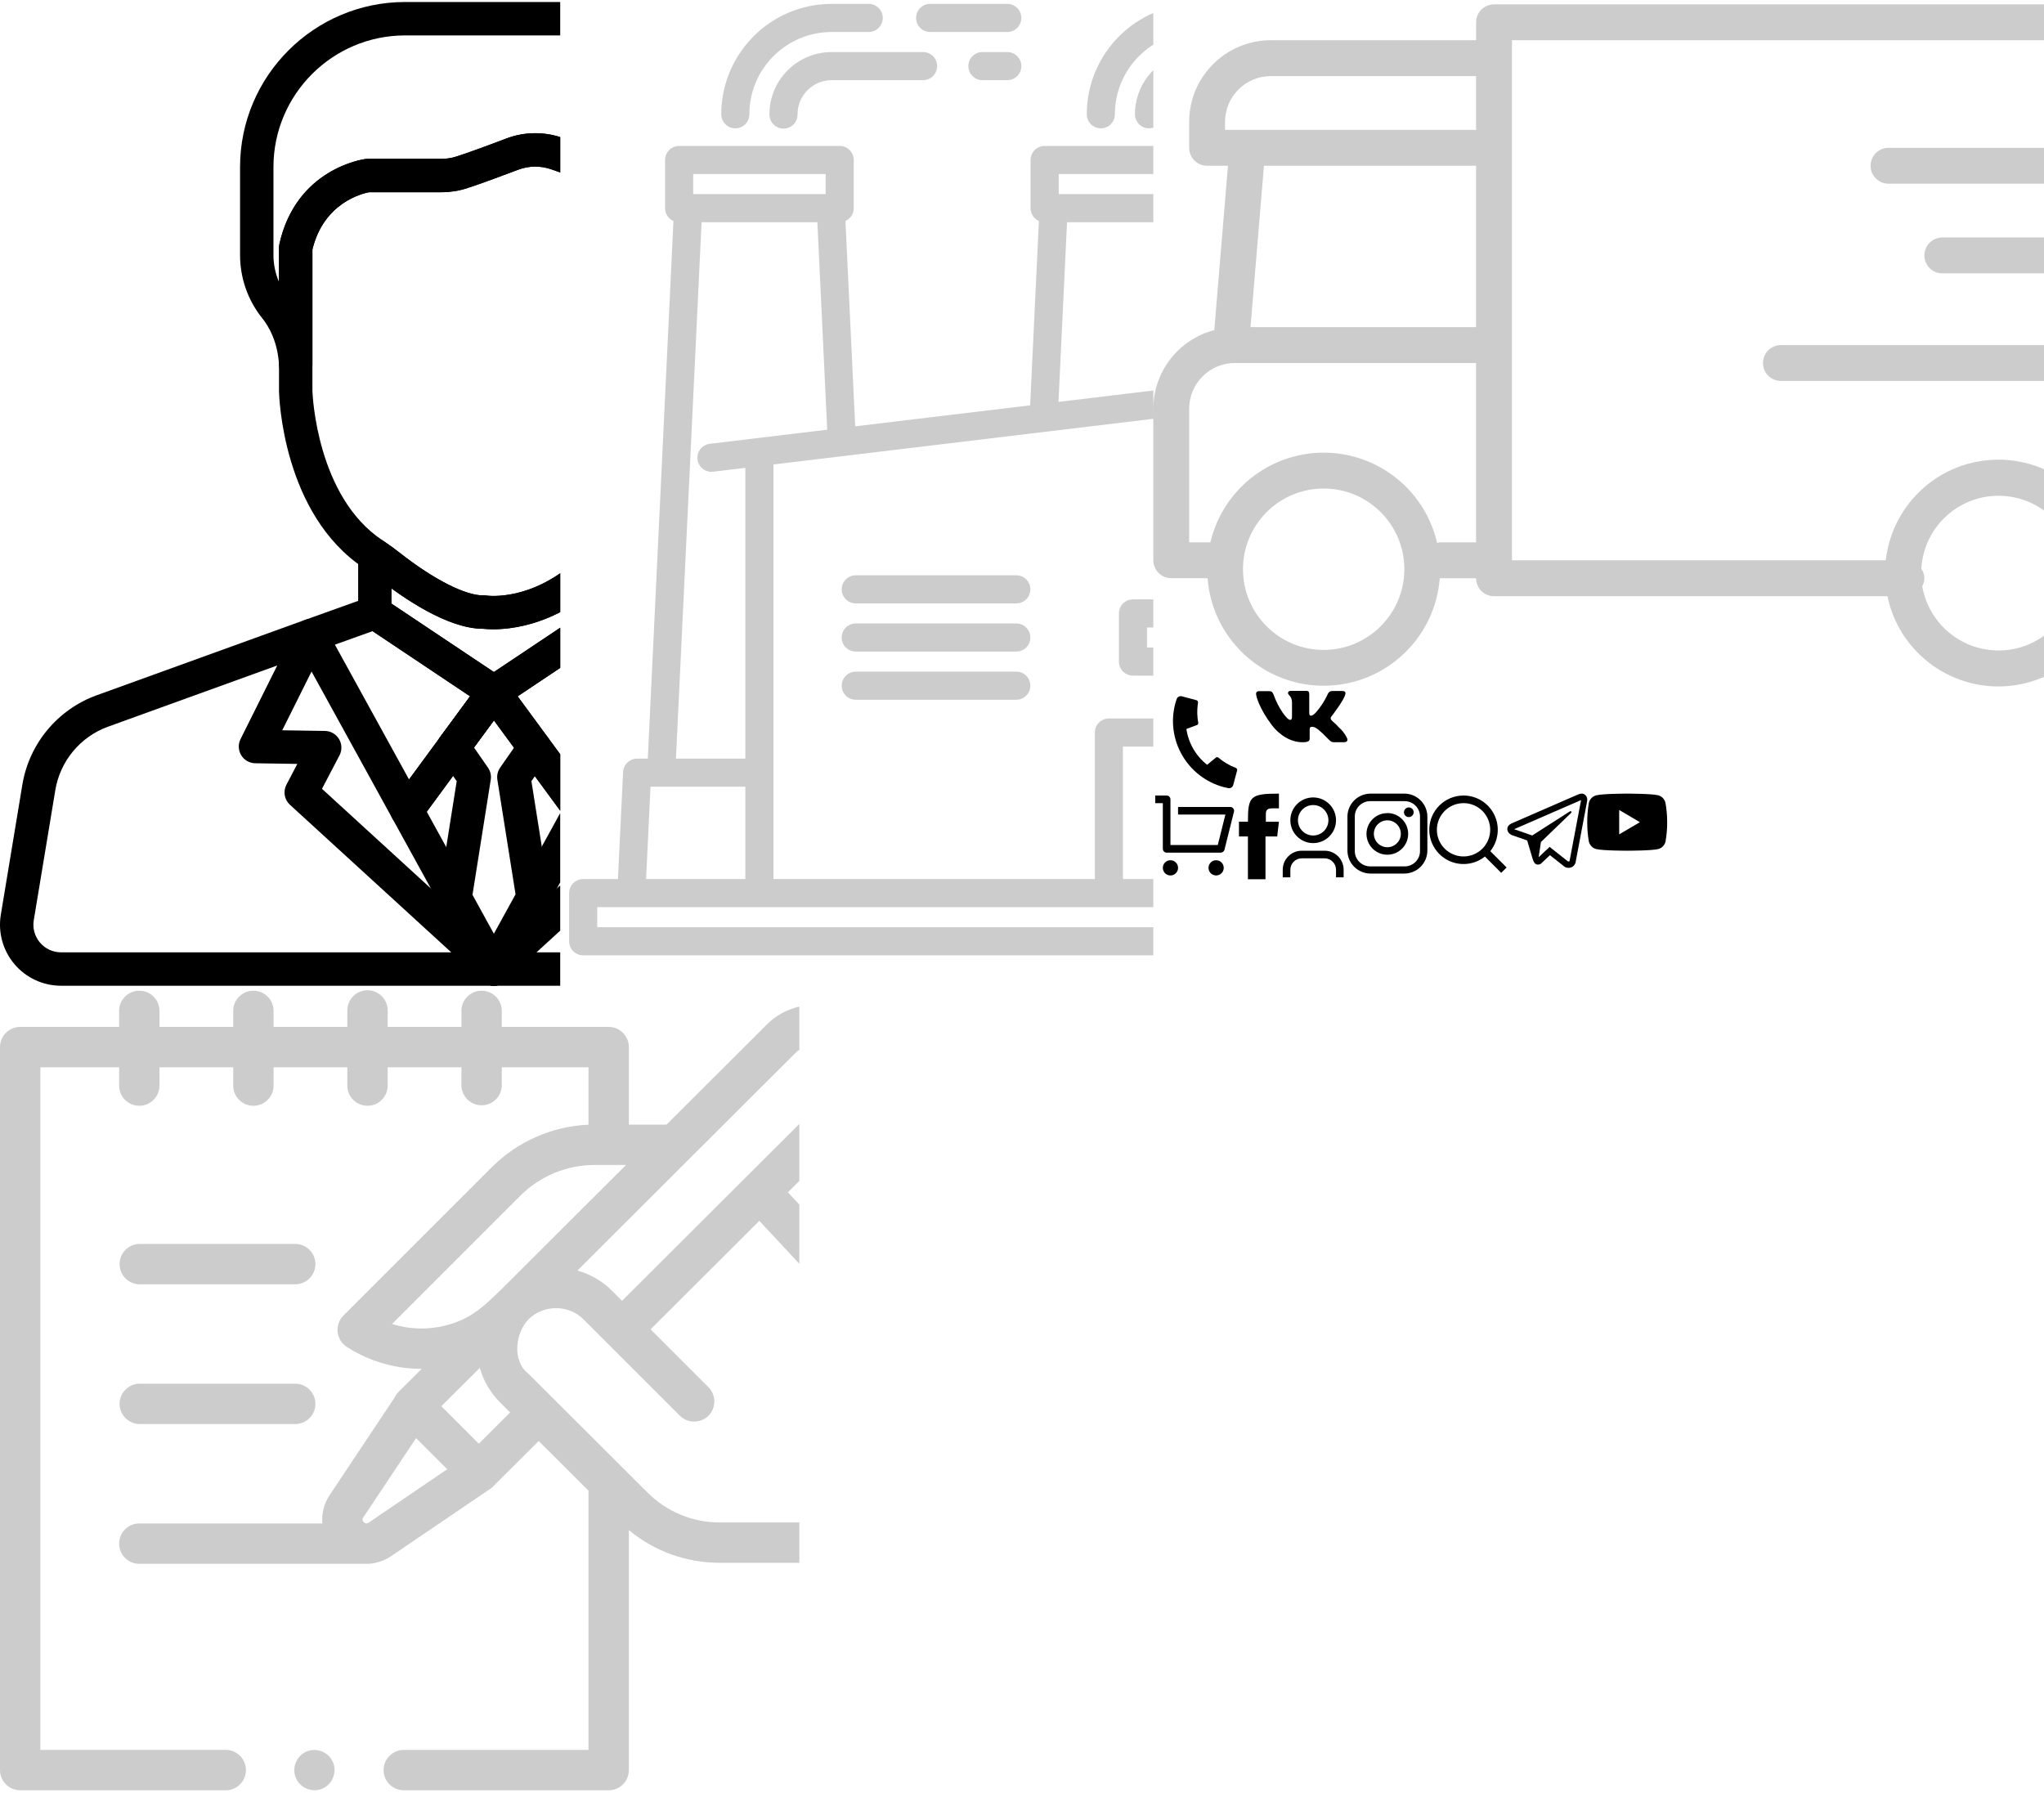
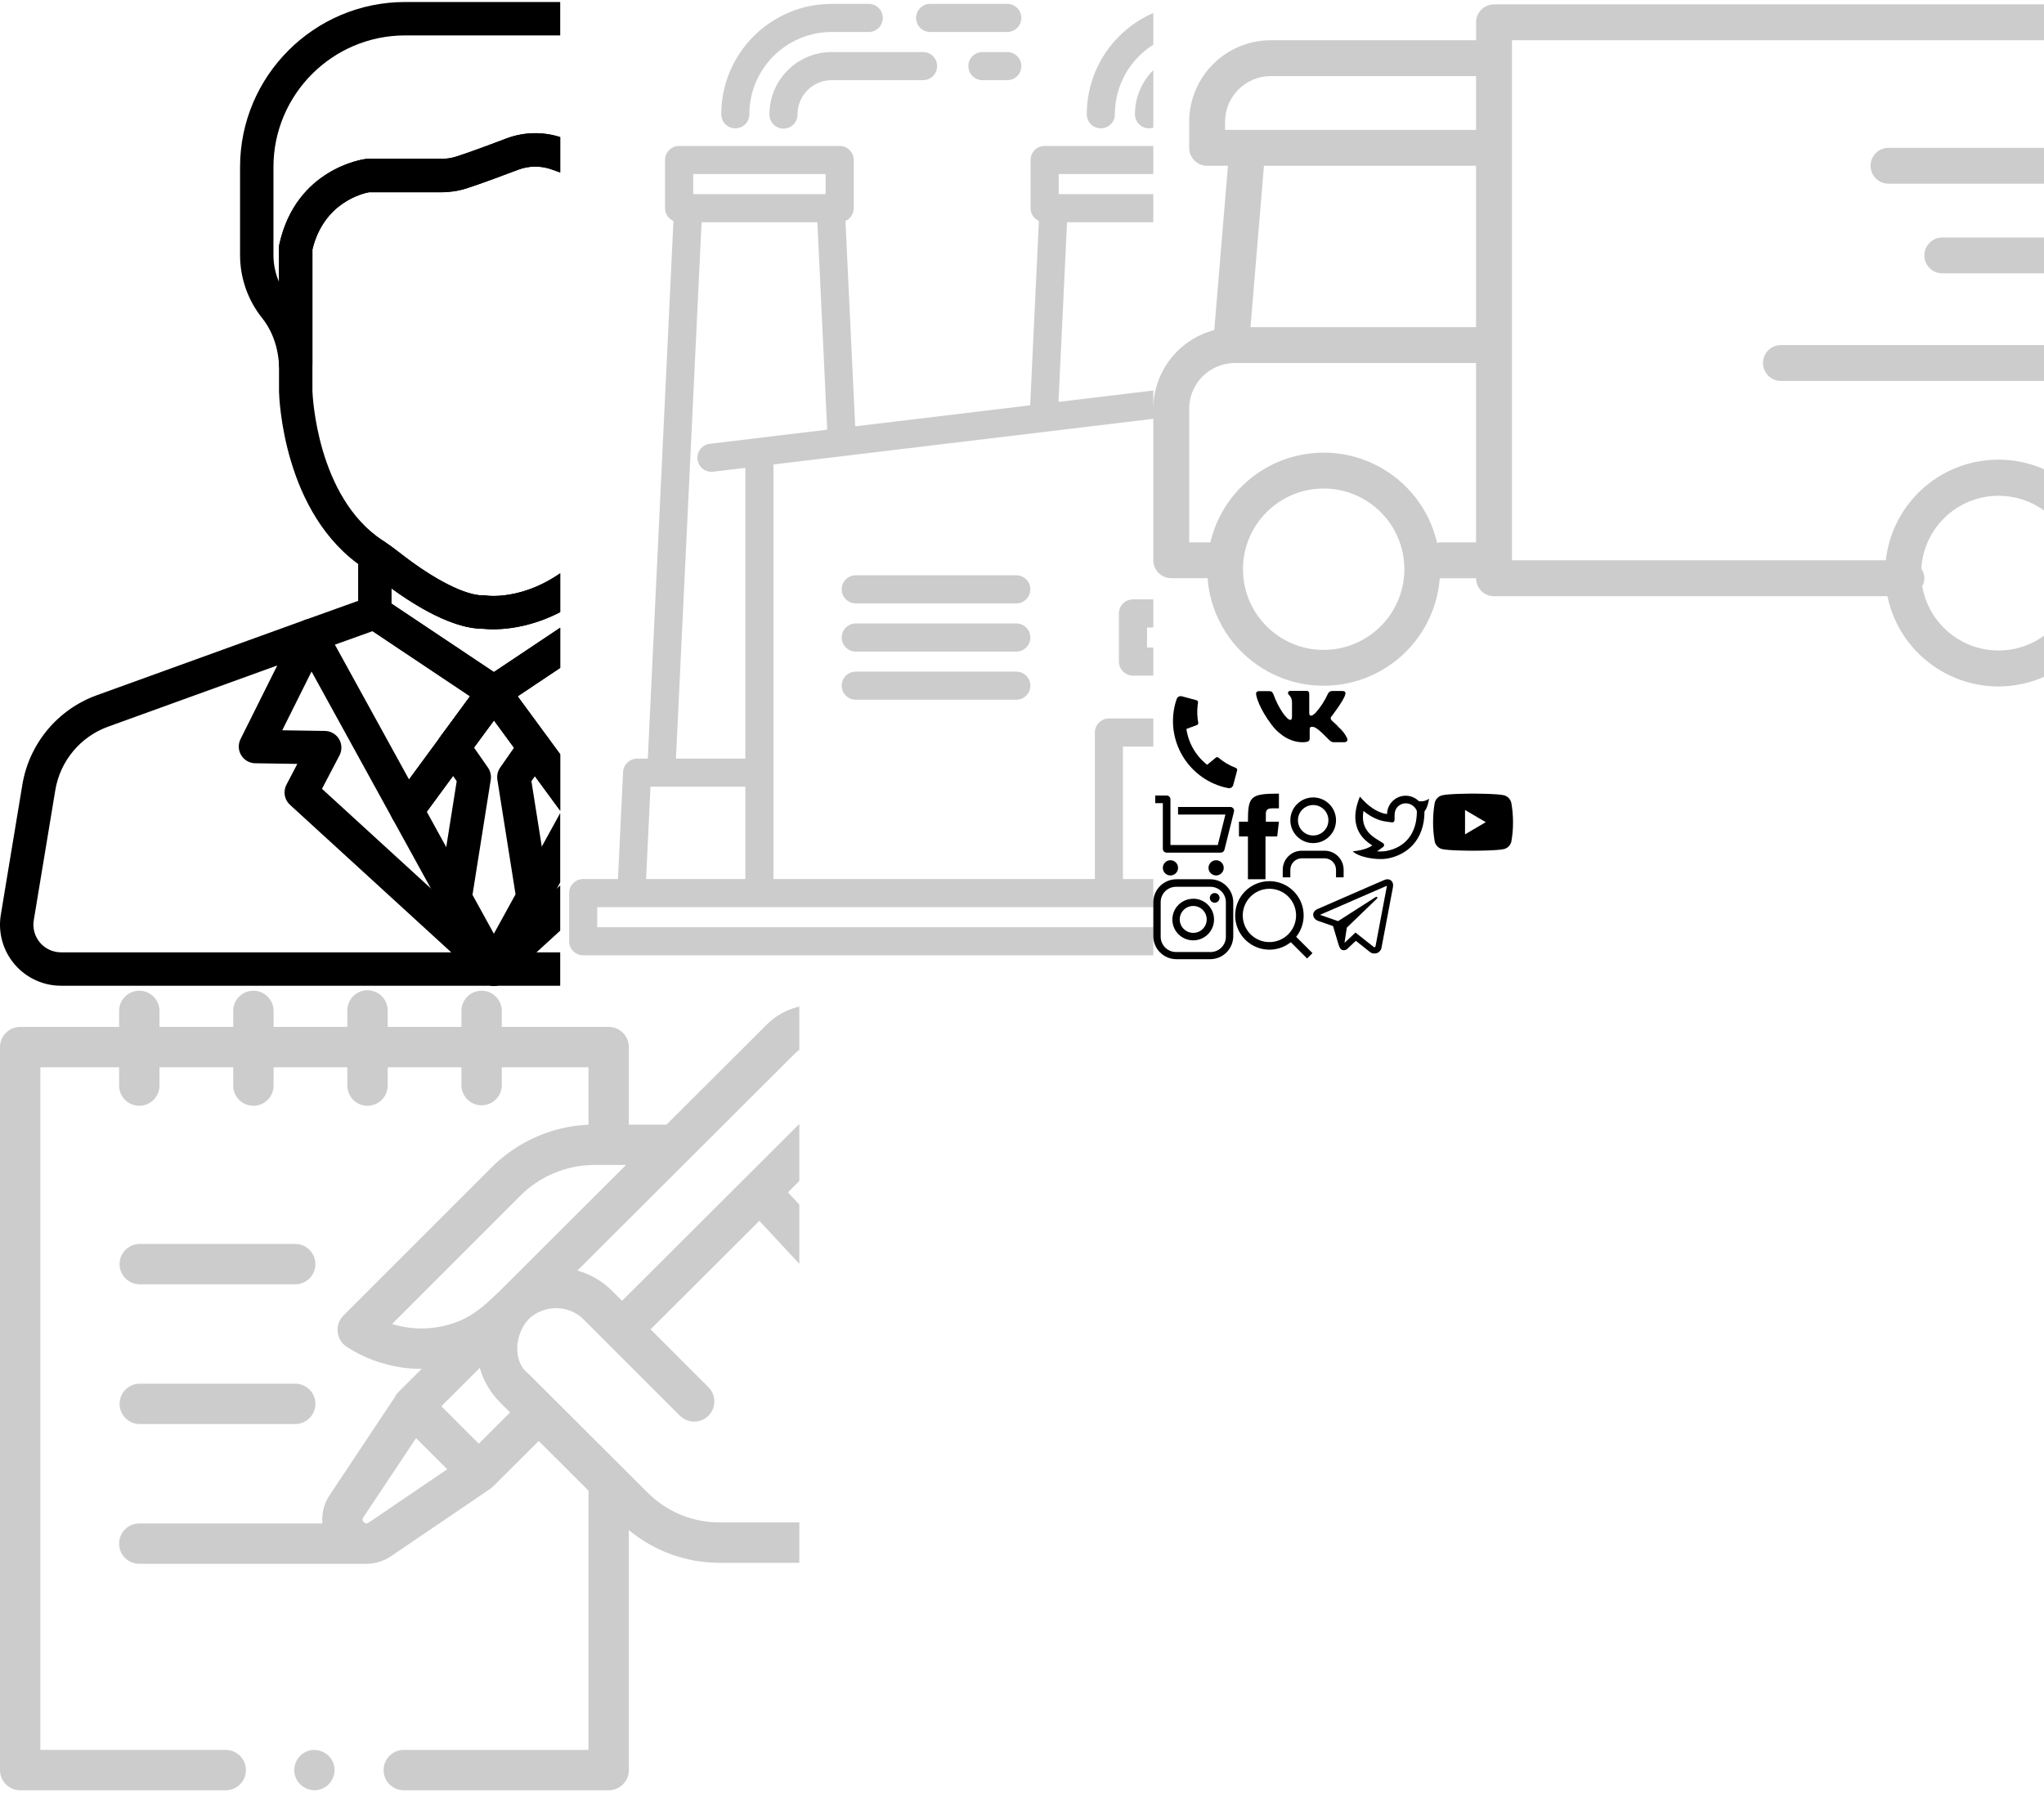
<svg xmlns="http://www.w3.org/2000/svg" width="358" height="314" viewBox="0 0 358 314">
  <view id="about1" viewBox="99 0 103 168" />
  <svg width="103" height="168" viewBox="0 0 103 168" x="99">
    <path d="M46.66 9.117a10.91 10.91 0 00-10.896 10.899 2.461 2.461 0 104.921 0 5.983 5.983 0 015.977-5.977h16.015a2.46 2.46 0 000-4.922H46.66zm30.764 0h-4.36a2.46 2.46 0 100 4.922h4.36a2.46 2.46 0 000-4.922zM63.91 5.602h13.512a2.46 2.46 0 100-4.922H63.91a2.46 2.46 0 100 4.922z" fill-opacity=".2" />
    <path d="M29.784 22.477a2.46 2.46 0 002.464-2.461 14.43 14.43 0 0114.41-14.414h6.498a2.46 2.46 0 100-4.922h-6.497a19.356 19.356 0 00-19.333 19.336 2.46 2.46 0 002.458 2.46zm80.897-13.36a10.91 10.91 0 00-10.898 10.899 2.459 2.459 0 002.461 2.46 2.46 2.46 0 002.461-2.46 5.982 5.982 0 015.976-5.977h7.421a2.46 2.46 0 001.74-4.201 2.46 2.46 0 00-1.74-.72h-7.421z" fill-opacity=".2" />
    <path d="M93.807 22.477a2.46 2.46 0 002.46-2.461 14.429 14.429 0 0114.414-14.414h13.836a2.46 2.46 0 002.461-2.461A2.46 2.46 0 00124.517.68h-13.836a19.357 19.357 0 00-19.335 19.336 2.46 2.46 0 002.46 2.46zm71.049 131.485h-5.977V66.634l6.271-.754a2.46 2.46 0 00-.588-4.885l-50.122 6.022-1.35-28.316a2.454 2.454 0 001.455-2.242v-8.438a2.458 2.458 0 00-2.46-2.46H83.96a2.46 2.46 0 00-2.46 2.46v8.438a2.456 2.456 0 001.46 2.25l-1.532 32.282-30.646 3.679-1.704-35.972a2.455 2.455 0 001.452-2.239v-8.438a2.461 2.461 0 00-2.46-2.46H19.944a2.46 2.46 0 00-2.461 2.46v8.438a2.458 2.458 0 001.468 2.25l-4.49 94.16H12.59a2.461 2.461 0 00-2.458 2.342l-.9 18.751H3.141a2.46 2.46 0 00-2.46 2.461v8.438a2.462 2.462 0 002.46 2.461h161.715a2.459 2.459 0 002.461-2.461v-8.438a2.459 2.459 0 00-2.461-2.461zm-24.706 0v-25.664a2.46 2.46 0 00-2.461-2.461h-16.875a2.459 2.459 0 00-2.461 2.461v25.664h-3.796v-25.664a2.465 2.465 0 00-2.461-2.461H95.221a2.461 2.461 0 00-2.46 2.461v25.664H36.467V81.348l117.49-14.12v86.734H140.15zm-4.922 0h-11.953v-23.203h11.953v23.203zm-25.593 0H97.682v-23.203h11.953v23.203zM86.432 30.482h23.203v3.516H86.432v-3.516zm1.457 8.438h20.285l1.367 28.687-23.152 2.783 1.5-31.47zm-65.475-8.438h23.194v3.516H22.406l.008-3.516zm1.464 8.438h20.283l1.72 36.337-20.608 2.48a2.461 2.461 0 00.588 4.886l5.685-.684v50.93H19.39l4.49-93.95zm-8.942 98.871h16.61v16.171H14.16l.776-16.171zM162.395 162.4H5.601v-3.516h156.794v3.516z" fill-opacity=".2" />
    <path d="M79.003 117.635H50.88a2.46 2.46 0 00-2.461 2.461 2.463 2.463 0 002.46 2.461h28.125a2.463 2.463 0 002.461-2.461 2.46 2.46 0 00-2.46-2.461zm0-16.875H50.88a2.46 2.46 0 00-2.461 2.461 2.463 2.463 0 002.46 2.461h28.125a2.463 2.463 0 002.461-2.461 2.46 2.46 0 00-2.46-2.461zm0 8.437H50.88a2.463 2.463 0 00-2.461 2.461 2.46 2.46 0 002.46 2.461h28.125a2.459 2.459 0 002.461-2.461 2.463 2.463 0 00-2.46-2.461zm28.872-4.218h-8.438a2.454 2.454 0 00-2.46 2.46v8.438a2.462 2.462 0 002.46 2.461h8.438a2.46 2.46 0 002.461-2.461v-8.438a2.464 2.464 0 00-2.461-2.46zm-2.461 8.437h-3.516V109.9h3.516v3.516z" fill-opacity=".2" />
  </svg>
  <view id="about2" viewBox="0 173 140 141" />
  <svg width="140" height="141" viewBox="0 0 140 141" y="173">
    <path d="M24.396 51.94H51.79a3.536 3.536 0 000-7.07H24.397a3.536 3.536 0 000 7.07zm0 24.478H51.79a3.536 3.536 0 000-7.07H24.397a3.536 3.536 0 000 7.07zm33.936 59.255c-.741-1.778-2.832-2.65-4.617-1.912-1.779.736-2.646 2.84-1.909 4.617.74 1.78 2.832 2.648 4.614 1.913 1.778-.735 2.652-2.841 1.912-4.618z" fill-opacity=".2" />
    <path d="M180.051 80.97l-42.048-45.137 12.874-12.844a11.601 11.601 0 003.468-8.308c0-3.102-1.201-6.022-3.381-8.221-4.508-4.554-11.929-4.612-16.542-.13a1.073 1.073 0 01-.034.033l-17.651 17.609h-6.595V10.396a3.535 3.535 0 00-3.535-3.535h-18.72V3.973a3.536 3.536 0 00-7.07 0V6.86H67.901V3.973a3.535 3.535 0 00-7.07 0V6.86H47.917V3.973a3.536 3.536 0 00-7.07 0V6.86H27.932V3.973a3.536 3.536 0 00-7.07 0V6.86H3.535A3.536 3.536 0 000 10.396v126.629a3.535 3.535 0 003.535 3.535H39.62a3.536 3.536 0 000-7.07H7.07V13.93h13.792v3.208a3.535 3.535 0 007.07 0v-3.207h12.915v3.207a3.535 3.535 0 007.07 0v-3.207h12.915v3.207a3.535 3.535 0 007.07 0v-3.207h12.914v3.207a3.536 3.536 0 007.07 0v-3.207h15.185v10.06c-6.35.259-12.414 2.94-16.916 7.417L60.139 57.423c-1.572 1.573-1.28 4.265.58 5.47a24.043 24.043 0 009.643 3.612c1.144.165 2.304.249 3.473.249h.016l-4.058 4.048a3.534 3.534 0 00-.7 1.005L57.751 88.841a7.72 7.72 0 00-1.287 4.987H24.397a3.535 3.535 0 000 7.07H64.21c1.53 0 3.073-.51 4.333-1.367L85.78 87.82c.204-.133.4-.291.573-.463l7.995-7.976 8.722 8.703v45.407H70.72a3.535 3.535 0 000 7.07h35.886a3.535 3.535 0 003.535-3.535v-42.04c4.469 3.71 10.041 5.734 15.925 5.734h14.104c2.933 0 5.777 1.216 7.785 3.318l26.934 28.624c2.142 2.277 6.11.708 6.11-2.423v-46.86c0-.894-.339-1.755-.949-2.41zM91.155 36.408a18.38 18.38 0 0112.955-5.367h5.539L87.623 53.014c-2.038 1.957-3.967 3.874-6.577 5.084a17.277 17.277 0 01-12.375.793l22.484-22.483zm48.207-25.02c1.844-1.777 4.79-1.758 6.579.048a4.58 4.58 0 011.333 3.245 4.592 4.592 0 01-1.379 3.292l-36.946 36.86-1.78-1.781a13.79 13.79 0 00-6.043-3.52l38.236-38.144zM64.57 93.684c-.303.205-.585.182-.847-.078-.391-.388-.193-.686-.086-.846l9.238-13.876 5.457 5.448-13.762 9.352zm19.29-13.827l-6.558-6.559 6.736-6.72c.636 2.3 1.896 4.402 3.581 6.087l1.725 1.722-5.483 5.47zm90.07 41.466l-20.843-22.15a17.941 17.941 0 00-12.916-5.524h-14.104a17.787 17.787 0 01-12.644-5.225l-20.817-20.77c-3.005-2.254-2.334-7.25 0-9.622 2.624-2.553 6.997-2.548 9.563.019l16.913 16.913c1.36 1.36 3.638 1.36 5 0a3.537 3.537 0 000-5L113.949 59.83l19.046-19.002L173.93 84.77v36.552z" fill-opacity=".2" />
  </svg>
  <view id="about3" viewBox="202 0 156 121" />
  <svg width="156" height="121" viewBox="0 0 156 121" x="202">
    <path d="M175.875 72.98a3.141 3.141 0 00-3.141 3.14v22.007h-4.996c-1.232-10.893-11.06-18.725-21.953-17.494a19.85 19.85 0 00-17.494 17.494H62.813V7.049h109.921v9.877a3.141 3.141 0 006.282 0V3.908a3.141 3.141 0 00-3.141-3.14H59.672a3.14 3.14 0 00-3.14 3.14v3.14H20.564C12.68 7.06 6.29 13.449 6.28 21.333v4.56a3.14 3.14 0 003.14 3.141h3.653l-2.396 28.784A14.274 14.274 0 000 71.582v26.545a3.141 3.141 0 003.14 3.141H9.5c.861 11.23 10.664 19.637 21.895 18.776 10.034-.769 18.007-8.742 18.777-18.776.028 0 .05.015.078.015h6.281a3.14 3.14 0 003.14 3.141h68.906c2.237 10.735 12.754 17.624 23.489 15.386a19.853 19.853 0 0015.386-15.386h8.423a3.141 3.141 0 003.141-3.141V76.121a3.141 3.141 0 00-3.141-3.141zm-146.04 40.85c-7.804 0-14.132-6.327-14.132-14.133 0-7.805 6.328-14.133 14.133-14.133 7.805 0 14.133 6.328 14.133 14.133-.009 7.802-6.331 14.124-14.133 14.133zm26.696-18.844H50.25c-.184.02-.366.056-.543.11C47.18 84.122 36.237 77.274 25.264 79.8a20.389 20.389 0 00-15.27 15.186H6.28V71.582a8.012 8.012 0 018.003-8.002H56.53v31.406zm0-37.687H17.022l2.356-28.266H56.53V57.3zm0-34.547H12.563v-1.42a8.012 8.012 0 018.002-8.002H56.53v9.422zm105.036 78.39c-.403 7.185-6.353 12.801-13.549 12.789h-.003a13.572 13.572 0 01-13.342-11.253 2.825 2.825 0 00-.16-3.056c.42-7.47 6.816-13.187 14.287-12.767 7.471.42 13.188 6.816 12.767 14.287z" fill-opacity=".2" />
    <path d="M172.734 25.893h-43.968a3.14 3.14 0 100 6.28h43.968a3.14 3.14 0 100-6.28zm6.282 34.547h-69.094a3.14 3.14 0 100 6.28h69.094a3.14 3.14 0 000-6.28zm-6.282-18.844h-34.546a3.14 3.14 0 100 6.281h34.546a3.14 3.14 0 100-6.281z" fill-opacity=".2" />
  </svg>
  <view id="about4" viewBox="0 0 99 173" />
  <svg width="99" height="173" viewBox="0 0 99 173">
    <g clip-path="url(#dclip0)">
      <path d="M81.508 128.022a2.926 2.926 0 00-4.089.626l-.36.492a2.924 2.924 0 004.709 3.469l.366-.498a2.926 2.926 0 00-.626-4.089z" />
      <path d="M82.272 155.85l-7.523-13.678 7.024-9.566a2.925 2.925 0 10-4.715-3.462l-8.13 11.071a2.924 2.924 0 00-.205 3.14l8.423 15.314a2.925 2.925 0 005.126-2.819zm21.799-15.636l-8.096-11.026a2.924 2.924 0 10-4.715 3.464l6.989 9.519-7.471 13.585a2.925 2.925 0 105.126 2.821l8.372-15.222a2.924 2.924 0 00-.205-3.141zm4.636-45.966a2.925 2.925 0 00-3.02.18 46.56 46.56 0 00-4.798 3.774c-7.872 7.116-15.35 6.153-15.643 6.111a2.89 2.89 0 00-.533-.035c-3.111.08-8.72-2.763-14.654-7.423a47.874 47.874 0 00-2.767-2.019 2.924 2.924 0 00-4.562 2.424v10.034a2.927 2.927 0 001.351 2.465l20.74 13.859a.06.06 0 01.01.007l.055.036a2.925 2.925 0 003.263-.021l.03-.02a.689.689 0 00.035-.023l20.691-13.826a2.925 2.925 0 001.367-2.476V96.837a2.924 2.924 0 00-1.565-2.59zm-4.285 11.482l-17.921 11.975-17.92-11.975v-2.661c4.363 3.172 10.782 7.061 16.014 7.061h.034c1.757.194 10.715.722 19.793-7.241v2.841z" />
      <path d="M89.385 120.743a2.925 2.925 0 00-5.243-1.25l-6.723 9.157a2.925 2.925 0 104.716 3.461l6.688-9.108a2.923 2.923 0 00.562-2.26zm41.676-94.295c-.058-.459-1.428-10.347-10.736-14.248.27-1.737.242-3.97-.861-6.14-1.482-2.92-4.406-4.821-8.692-5.655a2.921 2.921 0 00-.558-.053H70.955c-15.94 0-28.91 12.968-28.91 28.91v15.405c0 4.014 1.368 7.927 3.852 11.02 1.23 1.533 2.747 4.21 2.976 8.26a2.925 2.925 0 005.845-.165V43.696c1.986-8.214 8.765-9.813 9.93-10.029h12.699c1.494 0 2.962-.228 4.366-.678 2.415-.774 6.246-2.2 9.035-3.259a8.48 8.48 0 015.816-.073l13.594 4.773c6.797 2.507 8.01 8.473 8.16 9.41v24.105a2.923 2.923 0 002.927 2.923 2.928 2.928 0 002.891-2.492c.011-.075 1.179-7.62 4.945-13.66a13.102 13.102 0 002.004-6.932V26.817c0-.123-.008-.247-.024-.37zm-5.827 21.335a7.252 7.252 0 01-1.066 3.756V43.64c0-.105-.006-.21-.018-.315-.045-.425-1.254-10.449-11.994-14.394a1.4 1.4 0 00-.04-.014l-13.615-4.78a14.328 14.328 0 00-9.831.125c-3.905 1.483-6.929 2.575-8.743 3.157a8.44 8.44 0 01-2.58.399H64.412c-.126 0-.251.008-.376.024-.495.064-12.162 1.723-15.097 14.882-.047.21-.07.423-.07.637v6.02a11.886 11.886 0 01-.975-4.715V29.263c0-12.716 10.345-23.06 23.06-23.06h38.965c1.613.343 3.573 1.048 4.317 2.483.91 1.756-.127 4.174-.128 4.176a2.926 2.926 0 001.963 4.086c7.446 1.793 8.965 8.935 9.163 10.09v20.745z" />
      <path d="M124.152 43.326c-.046-.425-1.255-10.449-11.995-14.394l-.039-.014-13.616-4.78a14.344 14.344 0 00-9.831.124c-3.905 1.483-6.929 2.575-8.744 3.157a8.442 8.442 0 01-2.58.4H64.413c-.126 0-.252.007-.376.023-.495.064-12.162 1.723-15.098 14.883-.046.209-.07.422-.07.636v25.21c.02.873.638 21.5 14.89 30.934l.074.052c.061.043.122.087.186.13a42.232 42.232 0 012.427 1.77c4.152 3.261 11.977 8.674 18.15 8.674h.033c.335.037.934.086 1.745.086 3.499 0 10.962-.916 18.437-7.674a40.801 40.801 0 014.195-3.296l.219-.153c.071-.05.142-.101.216-.15 4.754-3.194 12.988-11.433 14.716-30.738.008-.087.012-.174.012-.261V43.642c0-.106-.006-.211-.017-.316zm-5.833 24.487c-1.594 17.422-9.017 24.176-12.14 26.273-.111.075-.22.152-.33.23l-.162.113a46.56 46.56 0 00-4.798 3.774c-7.843 7.09-15.297 6.16-15.662 6.108a2.949 2.949 0 00-.515-.031c-3.11.08-8.72-2.763-14.653-7.423a47.62 47.62 0 00-2.766-2.019l-.072-.05c-.07-.05-.14-.1-.223-.155-11.501-7.612-12.254-25.426-12.279-26.17V43.697c1.993-8.244 8.814-9.824 9.925-10.028h12.704c1.493 0 2.962-.228 4.366-.678 2.415-.775 6.246-2.2 9.034-3.26a8.48 8.48 0 015.816-.072l13.595 4.772c6.797 2.507 8.01 8.474 8.16 9.411v23.972zm-29.203 52.104a2.925 2.925 0 00-4.974-.423l-7.006 9.543a2.926 2.926 0 004.712 3.467l7.007-9.508a3.03 3.03 0 00.57-1.77c0-.453-.106-.902-.309-1.309zm.187 47.094a2.925 2.925 0 00-4.087-.137l-.67.612a2.924 2.924 0 00-.579 3.584l.02.037a2.925 2.925 0 004.623.642l.648-.649a2.924 2.924 0 00.045-4.089z" />
      <path d="M88.453 167.485l-.67-.611a2.925 2.925 0 00-4.041 4.227l.648.648a2.922 2.922 0 004.633-.661l.02-.037a2.927 2.927 0 00-.59-3.566z" />
      <path d="M88.503 167.532l-.004-.003a2.928 2.928 0 00-3.992-.005l-.008.008a2.926 2.926 0 00-.092 4.236l.031.03c.57.568 1.316.851 2.063.851.748 0 1.497-.286 2.067-.856l.031-.031a2.925 2.925 0 00-.096-4.23zm-1.053-49.138a2.935 2.935 0 00-3.279 1.099 2.922 2.922 0 002.39 4.614 2.925 2.925 0 002.93-2.926v-.007a2.921 2.921 0 00-2.041-2.78z" />
      <path d="M88.876 119.468l-.025-.034a2.924 2.924 0 00-5.277 1.739v.05c0 1.077.605 2.058 1.553 2.568.43.231.905.345 1.378.345a2.96 2.96 0 001.633-.491 2.928 2.928 0 00.738-4.177z" />
      <path d="M121.297 110.281a2.923 2.923 0 00-1.749-1.718l-11.215-4.02a2.918 2.918 0 00-2.613.321l-20.78 13.885-.017.012 1.632 2.426-1.669-2.401a2.924 2.924 0 00-.742 4.172l15.213 20.719a2.922 2.922 0 004.92-.322l16.847-30.629a2.925 2.925 0 00.173-2.445zm-19.937 26.24l-10.692-14.563 17.077-11.412 6.6 2.367-12.985 23.608z" />
      <path d="M89.382 120.72a2.928 2.928 0 00-1.251-1.925l-20.85-13.931a2.927 2.927 0 00-2.613-.321l-11.215 4.02a2.925 2.925 0 00-1.575 4.163l16.846 30.629a2.924 2.924 0 004.92.321l8.13-11.071.019-.027 7.066-9.623a2.93 2.93 0 00.523-2.235zm-12.323 8.422l-.021.028-5.397 7.351-12.986-23.609 6.6-2.366 17.078 11.412-5.274 7.184zm95.795 31.07l-3.773-22.785a20.17 20.17 0 00-13.024-15.655l-36.504-13.207a2.924 2.924 0 00-3.612 4.056l7.621 15.284-7.478.116a2.923 2.923 0 00-2.546 4.281l3.067 5.857-31.39 28.716a6.31 6.31 0 00-.095.09l-.648.648a2.925 2.925 0 00-.498 3.472l.023.041a2.926 2.926 0 002.566 1.522h75.746a10.67 10.67 0 008.152-3.776 10.672 10.672 0 002.393-8.66zm-6.853 4.876a4.833 4.833 0 01-3.692 1.71H93.965l28.252-25.843a2.924 2.924 0 00.617-3.515l-1.909-3.644 7.375-.113a2.927 2.927 0 002.573-4.23l-6.433-12.9 29.629 10.719a14.316 14.316 0 019.242 11.11l3.773 22.785v.001a4.83 4.83 0 01-1.083 3.92z" />
      <path d="M88.526 167.555l-.034-.031a2.925 2.925 0 00-4.037.106l-.03.031a2.925 2.925 0 002.074 4.987h.064a2.925 2.925 0 001.963-5.093z" />
      <path d="M88.435 167.472a2.922 2.922 0 00-4.521.767l-.02.037a2.924 2.924 0 00.462 3.44l.01.011a2.914 2.914 0 002.103.891 2.91 2.91 0 001.97-.764l.031-.028a2.92 2.92 0 00.646-.854c.589-1.176.297-2.621-.68-3.5z" />
      <path d="M88.562 167.649l-.012-.012-.023-.024-.65-.648a1.954 1.954 0 00-.093-.089l-31.39-28.717 3.067-5.856a2.925 2.925 0 00-2.546-4.282l-7.48-.115 7.622-15.284a2.927 2.927 0 00-.433-3.252 2.922 2.922 0 00-3.179-.804l-36.503 13.206a20.17 20.17 0 00-13.024 15.656L.144 160.213a10.669 10.669 0 002.394 8.659 10.67 10.67 0 008.152 3.776H86.5a2.925 2.925 0 002.062-4.999zm-77.871-.851a4.832 4.832 0 01-3.692-1.709 4.834 4.834 0 01-1.083-3.921l3.773-22.785a14.312 14.312 0 019.243-11.11l29.628-10.719-6.432 12.898a2.925 2.925 0 002.572 4.23l7.375.114-1.908 3.644a2.925 2.925 0 00.616 3.515l28.252 25.843H10.69z" />
      <path d="M96.456 131.628a2.925 2.925 0 00-.48-2.441l-7.119-9.694a2.916 2.916 0 00-3.268-1.03 2.921 2.921 0 00-1.538 1.19l-6.988 9.482a2.925 2.925 0 00-.049 3.41l2.976 4.274-3.17 19.982a2.924 2.924 0 00.326 1.867l6.791 12.347a2.925 2.925 0 005.126 0l6.842-12.438a2.93 2.93 0 00.362-1.41v-.001a2.94 2.94 0 00-.037-.459l-3.155-19.888 2.944-4.226c.202-.293.35-.62.436-.965zM86.5 163.537l-3.745-6.81 3.198-20.155a2.923 2.923 0 00-.49-2.129l-2.45-3.521 3.496-4.743 3.514 4.786-2.422 3.478a2.923 2.923 0 00-.489 2.129l3.184 20.063-3.796 6.902z" />
    </g>
    <defs>
      <clipPath id="dclip0">
        <path d="M0 0h98.119v173H0z" />
      </clipPath>
    </defs>
  </svg>
  <view id="basket" viewBox="202 139 15 15" />
  <svg width="15" height="15" viewBox="0 0 15 15" x="202" y="139">
    <path d="M1.667 9.667v-8H.333V.333h2A.667.667 0 013 1v8h8.292l1.333-5.333H4.333V2.334h9.147a.667.667 0 01.647.828L12.46 9.83a.667.667 0 01-.647.505h-9.48a.666.666 0 01-.666-.667zM3 14.334a1.334 1.334 0 110-2.668 1.334 1.334 0 010 2.668zm8 0a1.333 1.333 0 110-2.667 1.333 1.333 0 010 2.667z" />
  </svg>
  <view id="fb" viewBox="217 139 7 15" />
  <svg width="7" height="15" viewBox="0 0 7 15" x="217" y="139">
    <path d="M7 0C1.978 0 1.57.475 1.57 4.92H0v2.586h1.57V15h3.076V7.506h2.053L7 4.921H4.709V3.603c0-.724.238-1.024 1.148-1.024H7V0z" />
  </svg>
-   <view id="inst" viewBox="236 139 14 14" />
-   <svg width="14" height="14" viewBox="0 0 14 14" x="236" y="139">
+   <view id="inst" viewBox="202 154 14 14" />
+   <svg width="14" height="14" viewBox="0 0 14 14" x="202" y="154">
    <path d="M12.71 10.063a2.67 2.67 0 01-.784 1.894 2.685 2.685 0 01-1.897.789H3.97a2.691 2.691 0 01-2.477-1.658 2.677 2.677 0 01-.203-1.025V4.006a2.678 2.678 0 01.782-1.896 2.695 2.695 0 011.898-.792h6.058a2.695 2.695 0 012.478 1.662c.134.326.203.674.202 1.027v6.056zM9.984 0H4.043a4.059 4.059 0 00-2.861 1.186A4.033 4.033 0 000 4.04v5.92a4.023 4.023 0 001.182 2.854A4.05 4.05 0 004.042 14h5.916a4.058 4.058 0 002.86-1.186A4.034 4.034 0 0014 9.96V4.04a4.024 4.024 0 00-1.182-2.854A4.049 4.049 0 009.958 0h.027zM7 9.39a2.37 2.37 0 01-2.192-1.448 2.35 2.35 0 01.506-2.572A2.366 2.366 0 019.343 6.8a2.352 2.352 0 01-1.441 2.409c-.285.119-.592.18-.902.18zm0-5.974a3.64 3.64 0 00-3.598 4.341 3.653 3.653 0 106.96-2.102A3.645 3.645 0 007 3.4v.017zm3.753-1a.852.852 0 00-.854.886.845.845 0 00.682.792.852.852 0 001.013-.746.844.844 0 00-.84-.932z" />
  </svg>
  <view id="phone" viewBox="202 121 18 18" />
  <svg width="18" height="18" viewBox="0 0 18 18" x="202" y="121">
    <path d="M14.679 13.942l-.685 2.556a.748.748 0 01-.867.54 12.03 12.03 0 01-.784-.174c-6.4-1.715-10.202-8.282-8.49-14.668.053-.2.133-.455.24-.765a.748.748 0 01.903-.478l2.561.686a.375.375 0 01.274.422c-.028.17-.049.307-.061.411a10.405 10.405 0 00.1 3.126.34.34 0 01-.216.382l-1.862.695a9.773 9.773 0 003.632 6.275l1.533-1.258a.347.347 0 01.444.003 10.442 10.442 0 003.05 1.8.376.376 0 01.228.448z" />
  </svg>
  <view id="profile" viewBox="224 139 12 15" />
  <svg width="12" height="15" viewBox="0 0 12 15" x="224" y="139">
    <path d="M11.333 14.667H10v-1.333a2 2 0 00-2-2H4a2 2 0 00-2 2v1.333H.667v-1.333A3.334 3.334 0 014 10h4a3.333 3.333 0 013.333 3.334v1.333zM6 8.667a4 4 0 110-8 4 4 0 010 8zm0-1.333A2.667 2.667 0 106 2a2.667 2.667 0 000 5.334z" />
  </svg>
-   <view id="search" viewBox="250 139 14 14" />
-   <svg width="14" height="14" viewBox="0 0 14 14" x="250" y="139">
+   <view id="search" viewBox="216 154 14 14" />
+   <svg width="14" height="14" viewBox="0 0 14 14" x="216" y="154">
    <path d="M11.02 10.078l2.856 2.855-.943.943-2.855-2.855A6.002 6.002 0 01.333 6.334c0-3.312 2.688-6 6-6a6.002 6.002 0 014.688 9.744zm-1.337-.494a4.665 4.665 0 00-3.35-7.917 4.665 4.665 0 00-4.666 4.667 4.665 4.665 0 007.916 3.35l.1-.1z" />
  </svg>
-   <view id="tg" viewBox="264 139 14 13" />
-   <svg width="14" height="13" viewBox="0 0 14 13" x="264" y="139">
+   <view id="tg" viewBox="230 154 14 13" />
+   <svg width="14" height="13" viewBox="0 0 14 13" x="230" y="154">
    <path d="M12.964.001a1.561 1.561 0 00-.503.124h-.002c-.154.063-.884.38-1.992.861L6.49 2.718.833 5.182l.034-.013s-.194.065-.396.209a1.11 1.11 0 00-.315.315.95.95 0 00-.15.618c.049.402.301.643.482.776.183.135.358.198.358.198H.85l2.63.916c.117.391.801 2.714.965 3.25.097.319.192.519.31.671a.771.771 0 00.204.196.595.595 0 00.132.059l-.027-.007c.008.002.015.009.02.01.022.007.037.01.064.014.417.13.751-.137.751-.137l.019-.015 1.553-1.462 2.602 2.064.059.026c.543.246 1.092.11 1.382-.132.293-.244.406-.555.406-.555l.02-.05 2.01-10.65c.057-.264.072-.51.009-.749a1.004 1.004 0 00-.42-.583.982.982 0 00-.575-.15zm-.055 1.142c-.002.035.004.03-.01.098v.006l-1.993 10.54c-.008.015-.023.048-.063.08-.042.035-.076.057-.25-.015L7.41 9.33l-1.923 1.81.404-2.666 5.2-5.011c.215-.207.143-.25.143-.25.015-.253-.324-.074-.324-.074l-6.557 4.2-.002-.011-3.144-1.094v-.003L1.2 6.23l.017-.006.017-.009.017-.007L6.91 3.744l3.974-1.731 1.971-.853c.045-.017.024-.017.055-.017z" />
+   </svg>
+   <view id="tw" viewBox="236 139 15 12" />
+   <svg width="15" height="12" viewBox="0 0 15 12" x="236" y="139">
+     <path d="M10.2 1.7a1.933 1.933 0 00-1.934 1.897l-.018 1.05a.4.4 0 01-.454.39l-1.04-.142c-1.37-.187-2.682-.818-3.94-1.866-.399 2.206.38 3.735 2.255 4.914l1.165.732a.4.4 0 01.022.662l-1.061.776c.631.04 1.23.011 1.728-.088 3.145-.628 5.237-2.994 5.237-6.898 0-.319-.675-1.428-1.96-1.428zM6.933 3.572a3.267 3.267 0 015.59-2.237c.474-.003.877.117 1.78-.43-.224 1.093-.334 1.568-.81 2.22 0 5.095-3.131 7.573-6.309 8.207-2.178.434-5.346-.28-6.254-1.228.462-.036 2.342-.238 3.429-1.033-.92-.606-4.579-2.76-2.174-8.549C3.314 1.841 4.458 2.74 5.618 3.215c.772.316.962.31 1.316.358h-.001z" />
  </svg>
  <view id="vk" viewBox="220 121 16 9" />
  <svg width="16" height="9" viewBox="0 0 16 9" x="220" y="121">
    <path d="M15.61.65c.126-.362 0-.624-.514-.624H13.36a.836.836 0 00-.47.123.753.753 0 00-.304.357 13.481 13.481 0 01-2.18 3.359c-.388.361-.581.48-.835.48-.133 0-.26-.119-.26-.48V.624C9.312.206 9.185 0 8.8 0H6.037a.453.453 0 00-.304.096.398.398 0 00-.15.265c0 .418.667.48.707 1.62v2.475c0 .542-.126.623-.32.623-.573 0-2.054-2.038-2.888-4.363-.194-.48-.32-.66-.774-.66H.574C.06.057 0 .3 0 .537c0 .423.574 2.58 2.762 5.465C4.236 7.922 6.23 9 8.098 9c1.094 0 1.288-.237 1.288-.66V6.843c0-.487.126-.543.446-.543s.707.119 1.735 1.079C12.787 8.52 12.98 9 13.62 9h1.735c.513 0 .774-.237.58-.717a5.868 5.868 0 00-1.48-1.925c-.381-.48-1.028-.96-1.222-1.197a.501.501 0 01-.122-.165.471.471 0 01.122-.558c-.006.019 2.182-2.83 2.375-3.79V.65z" />
  </svg>
-   <view id="ytube" viewBox="278 139 14 10" />
-   <svg width="14" height="10" viewBox="0 0 14 10" x="278" y="139">
+   <view id="ytube" viewBox="251 139 14 10" />
+   <svg width="14" height="10" viewBox="0 0 14 10" x="251" y="139">
    <path d="M13.69 1.563a1.806 1.806 0 00-.454-.8 1.756 1.756 0 00-.785-.464C11.361 0 6.997 0 6.997 0S2.622 0 1.533.31a1.756 1.756 0 00-.785.463 1.807 1.807 0 00-.455.801A19.476 19.476 0 000 5a19.024 19.024 0 00.293 3.437c.08.302.238.578.455.8.218.222.489.382.786.464C2.622 10 6.997 10 6.997 10s4.376 0 5.464-.299a1.75 1.75 0 00.785-.464 1.8 1.8 0 00.455-.8A18.55 18.55 0 0014 5a18.953 18.953 0 00-.309-3.437zM5.596 7.134V2.866L9.227 5 5.595 7.134z" />
  </svg>
</svg>
